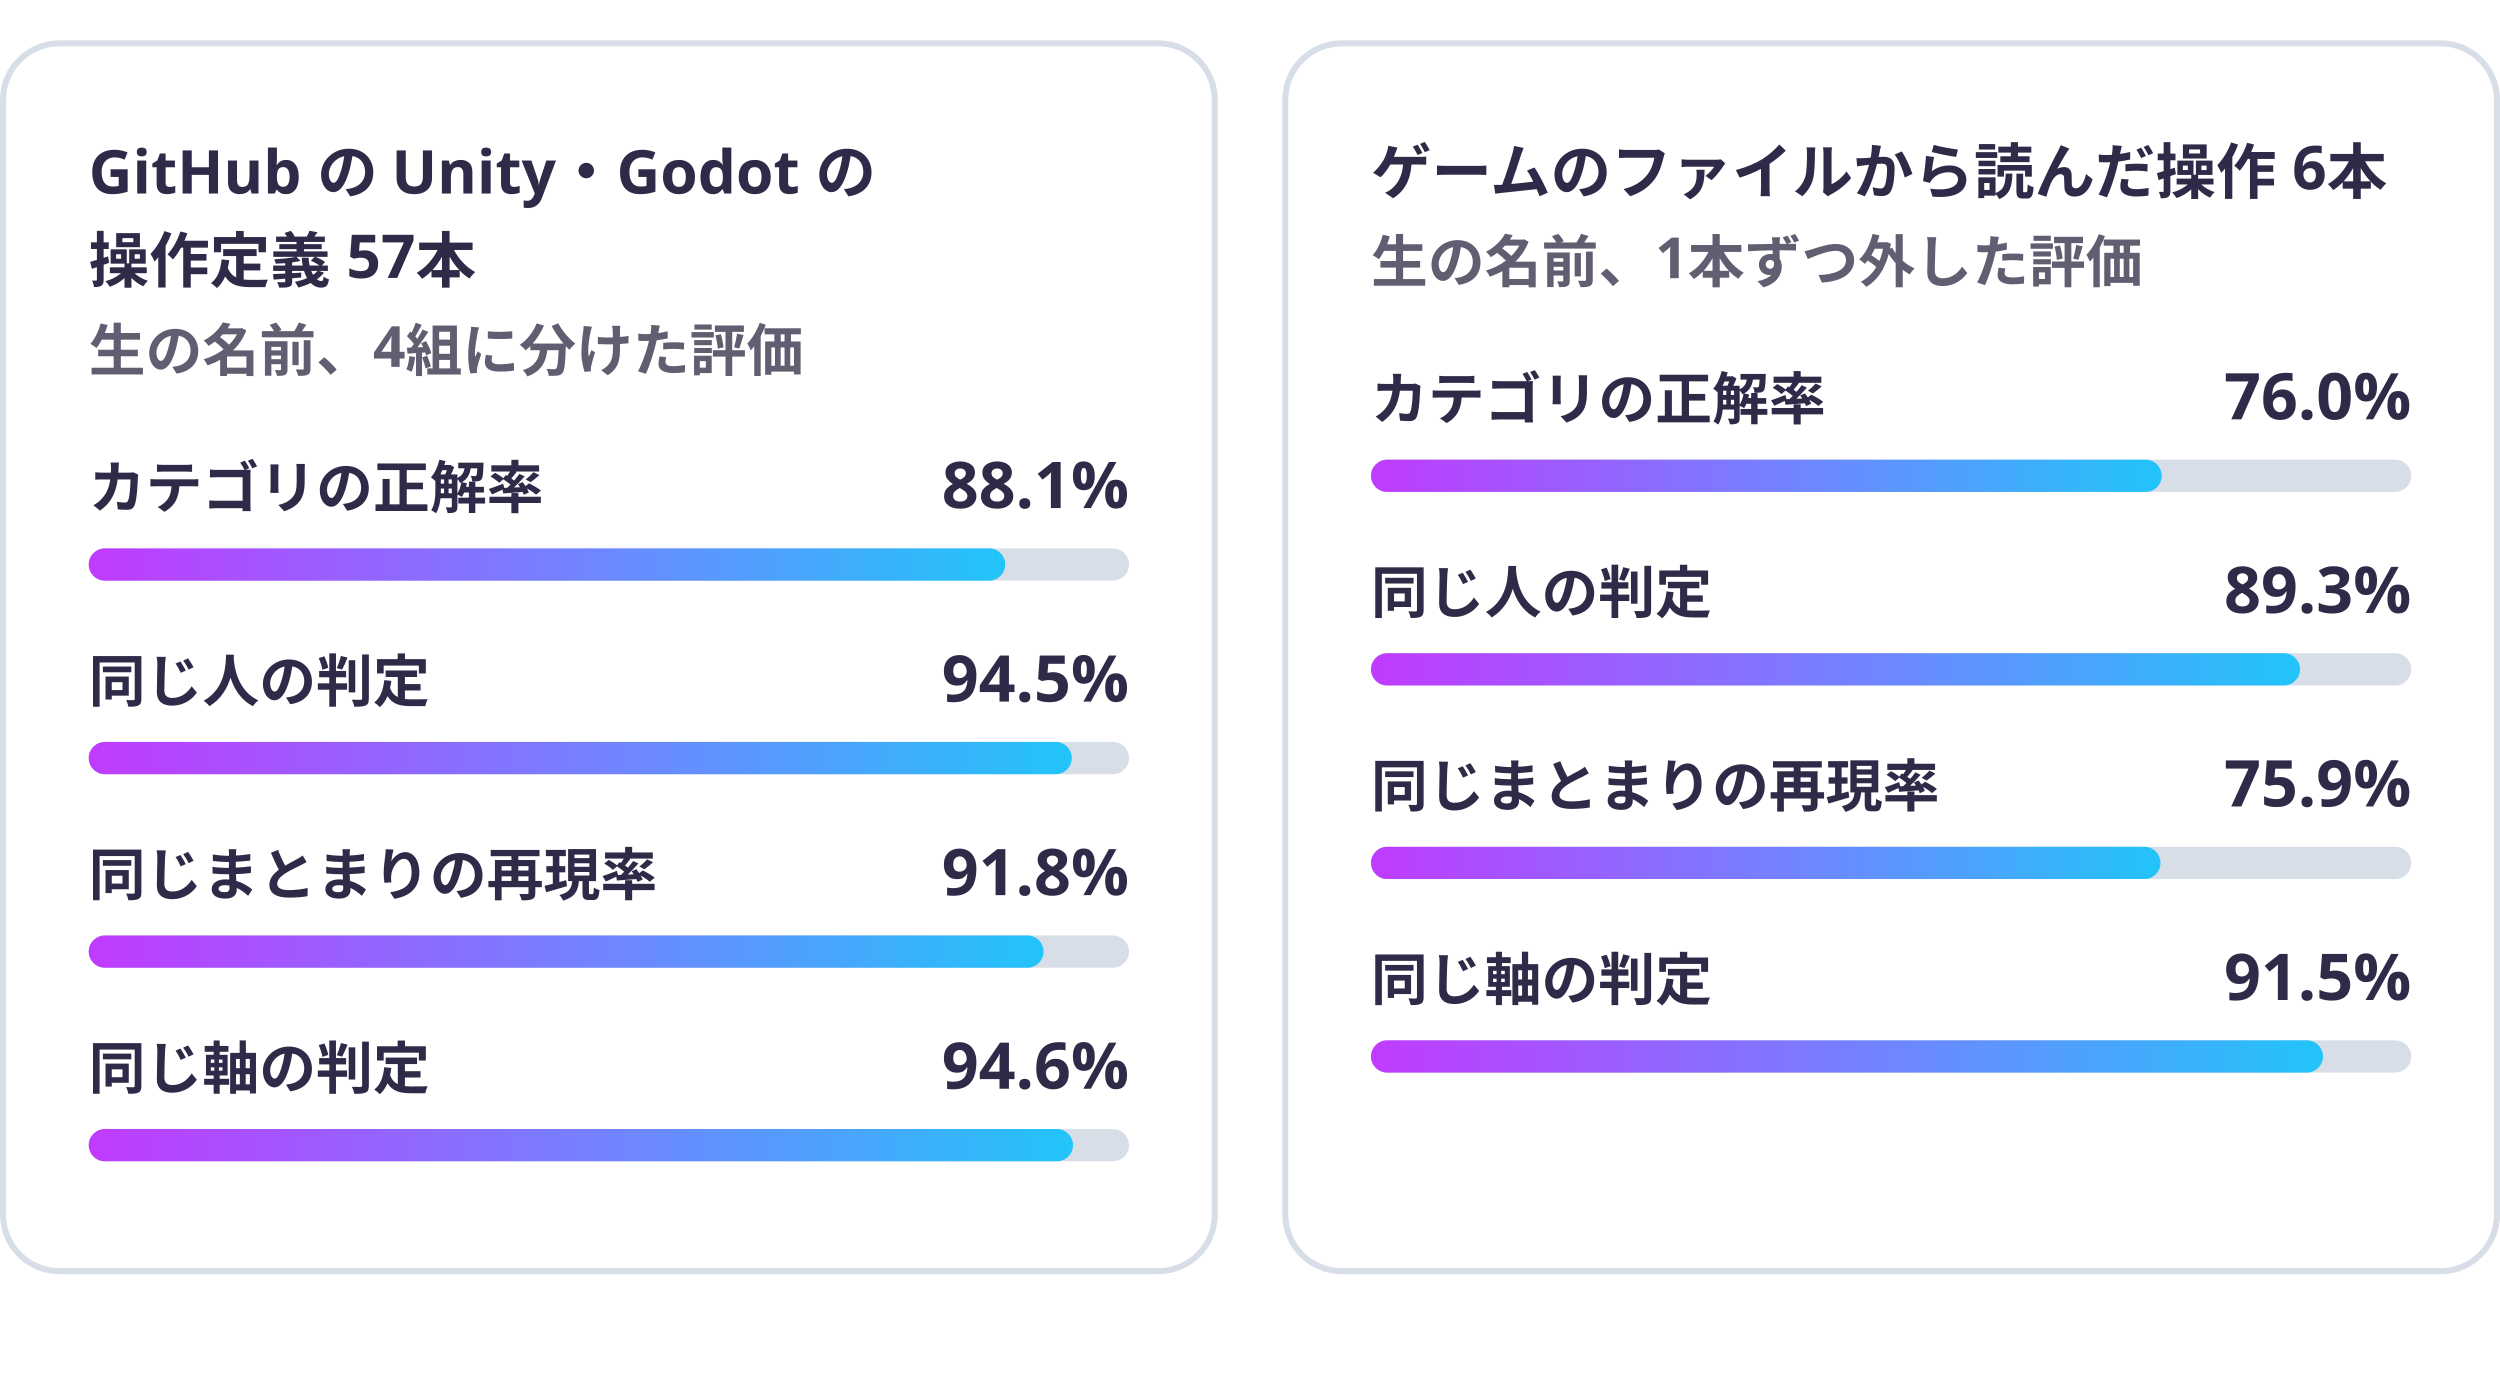
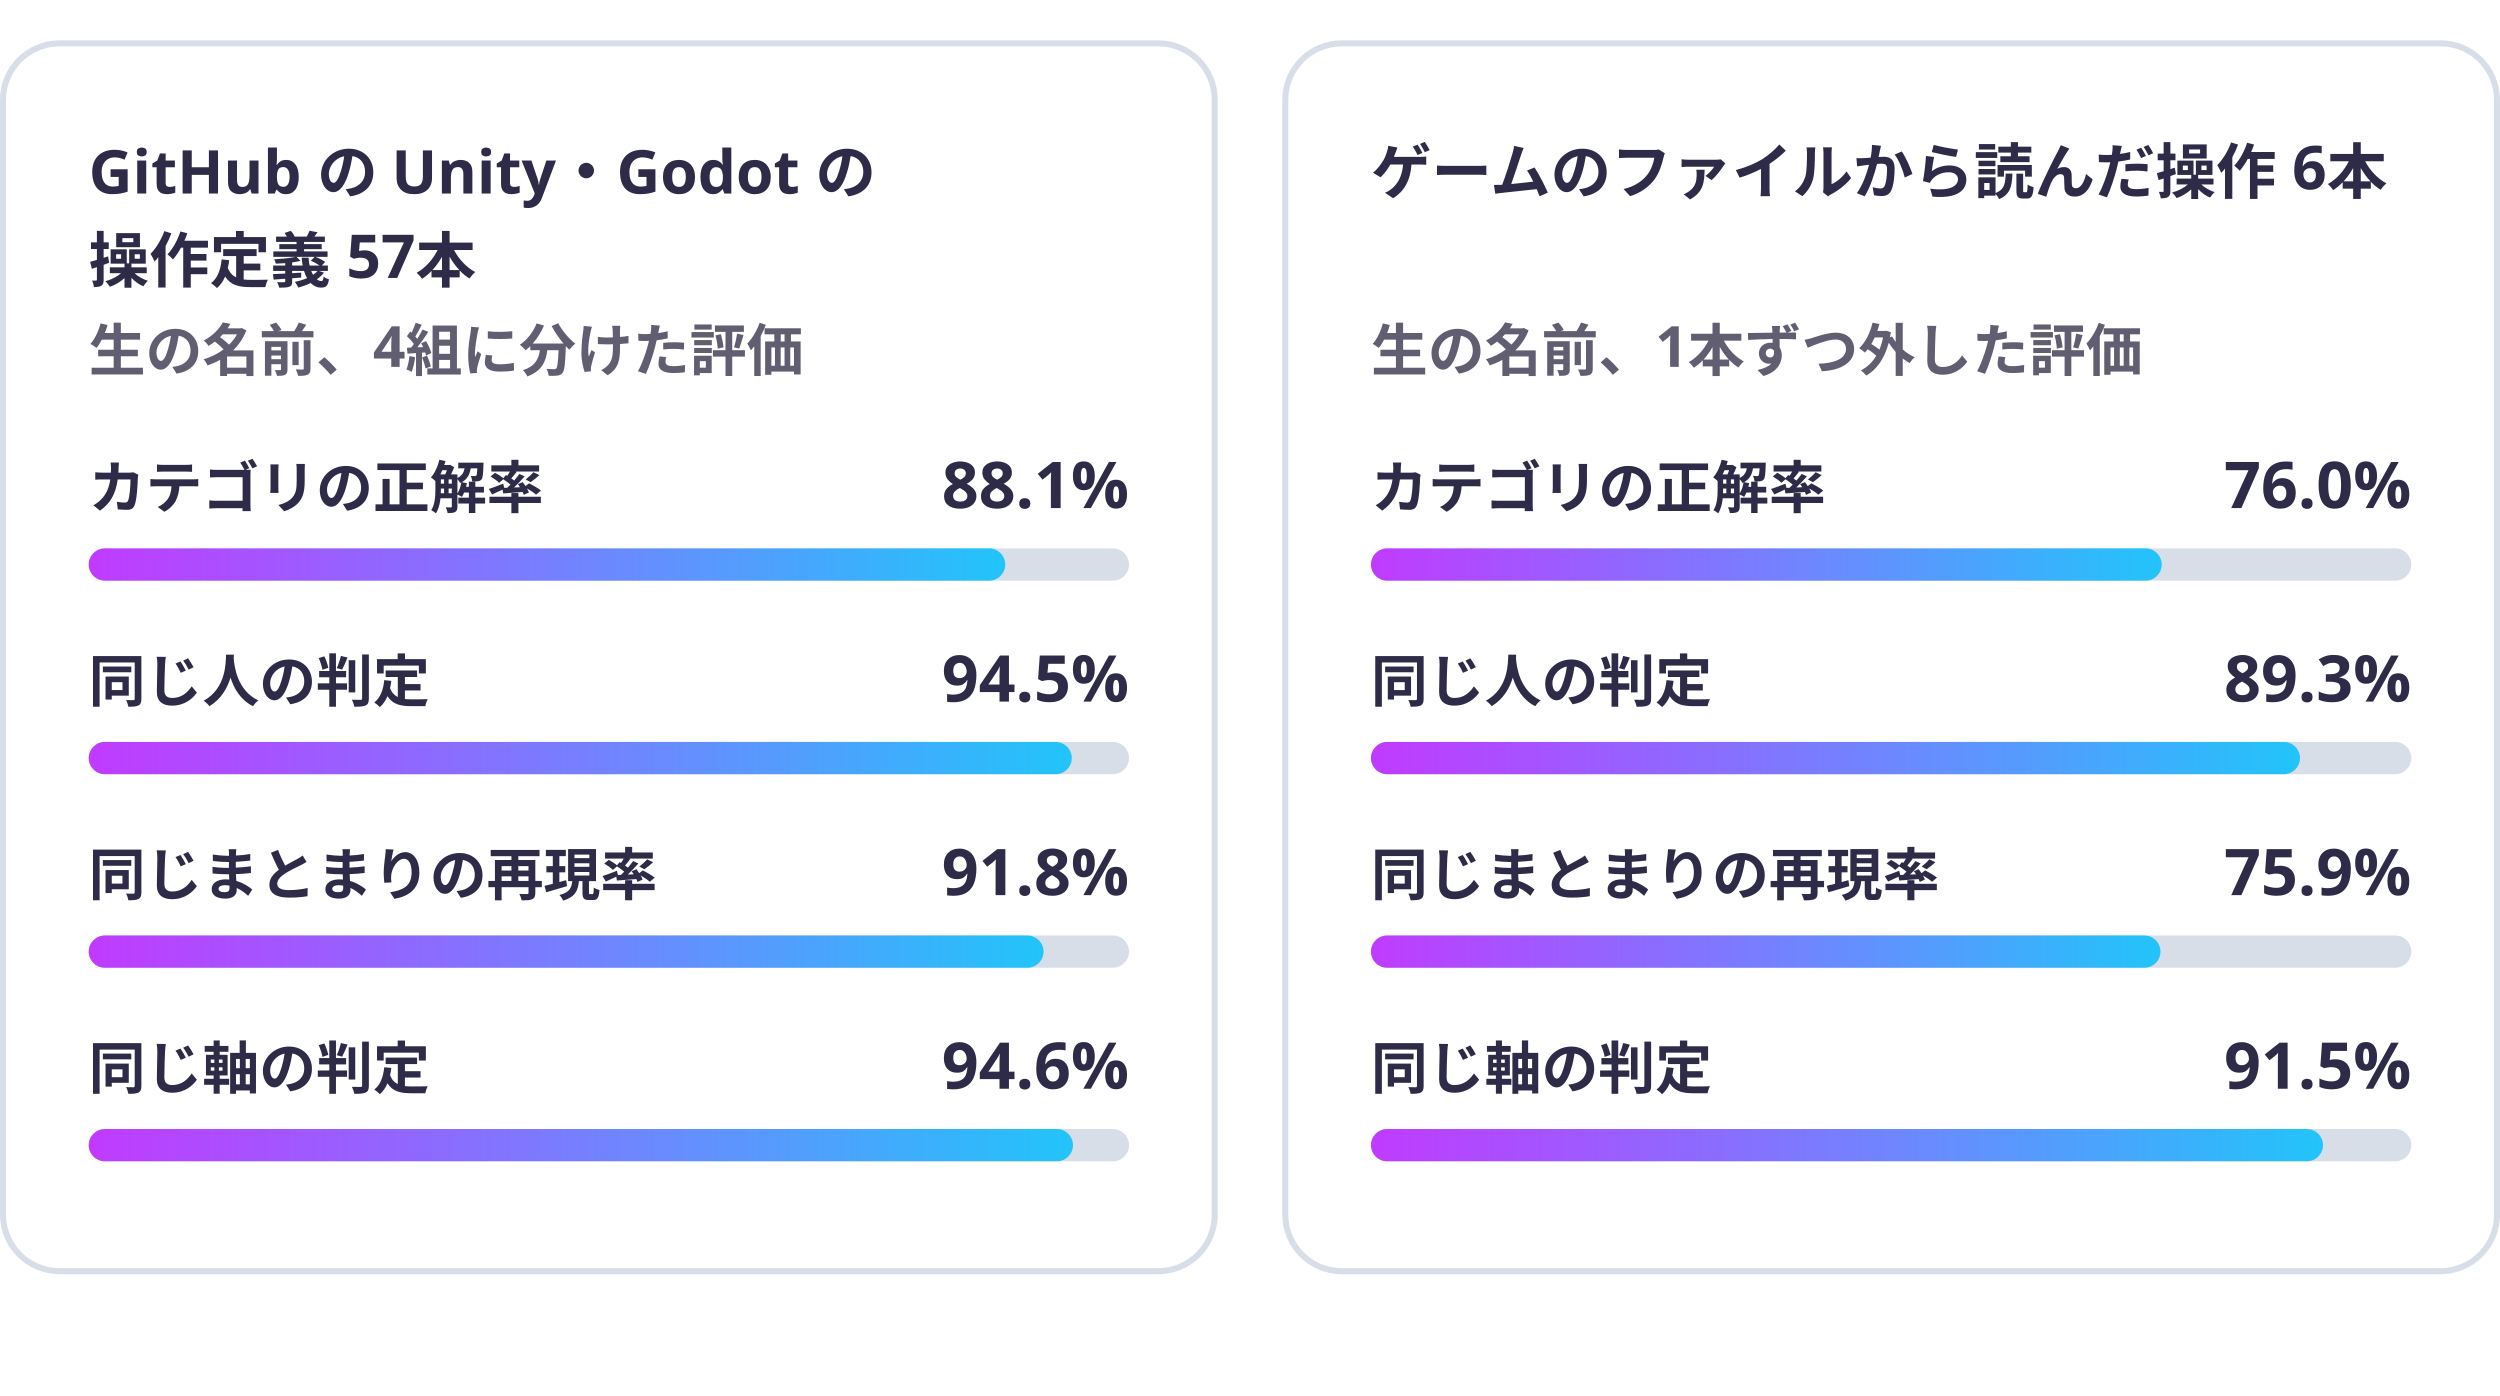
<svg xmlns="http://www.w3.org/2000/svg" viewBox="0 0 620 346" width="620" height="346" role="img">
  <defs>
    <filter id="glow" x="-30%" y="-30%" width="160%" height="160%">
      <feGaussianBlur stdDeviation="1.6" />
    </filter>
    <linearGradient id="brand" x1="0" y1="0" x2="1" y2="0">
      <stop offset="0" stop-color="#C03BFF" />
      <stop offset=".55" stop-color="#6F86FF" />
      <stop offset="1" stop-color="#22C4FA" />
    </linearGradient>
    <linearGradient id="bg" x1="0" y1="0" x2="1" y2="1">
      <stop offset="0" stop-color="#E8FAFF" />
      <stop offset="1" stop-color="#FFF5DC" />
    </linearGradient>
    <style>
.jp{font-family:'Hiragino Sans','Hiragino Kaku Gothic ProN','Yu Gothic UI','Yu Gothic','Meiryo','Noto Sans JP','Noto Sans CJK JP',sans-serif}
.disp{font-family:Impact,Haettenschweiler,'Anton','Arial Narrow Bold','Arial Black',sans-serif}
.gh{font-family:-apple-system,BlinkMacSystemFont,'Segoe UI','Noto Sans',Helvetica,Arial,sans-serif}
.rnd{font-family:RcRounded,'Hiragino Maru Gothic ProN','Yu Gothic UI','Noto Sans JP',sans-serif}
.hand{font-family:RcHand,'Hiragino Maru Gothic ProN','Yu Gothic UI','Noto Sans JP',sans-serif}
.mono{font-family:ui-monospace,SFMono-Regular,'Cascadia Mono',Consolas,'Liberation Mono',monospace}

@keyframes bob{0%,100%{transform:translateY(0)}50%{transform:translateY(-5px)}}
@keyframes blink{0%,90%,100%{transform:scaleY(1)}94%{transform:scaleY(.12)}}
@keyframes flow{to{stroke-dashoffset:-28}}
@keyframes pulse{0%,100%{opacity:.55}50%{opacity:1}}
.bob{animation:bob 2.6s ease-in-out infinite}
.eyes{transform-box:fill-box;transform-origin:center;animation:blink 4.8s infinite}
.flow{stroke-dasharray:6 8;animation:flow 1.1s linear infinite}
.pulse{animation:pulse 2.4s ease-in-out infinite}
@media (prefers-reduced-motion:reduce){.bob,.eyes,.flow,.pulse{animation:none}}
</style>
  </defs>
  <g transform="translate(0 10)">
    <rect x="0.75" y="0.75" width="300.5" height="304.5" rx="14" fill="none" stroke="#D8DEE8" stroke-width="1.5" />
    <g transform="translate(0.0 0)">
      <text x="22" y="38" class="gh" font-size="15" font-weight="700" fill="#2E2B48" text-anchor="start">GitHub の Unity・Godot の</text>
      <text x="22" y="60" class="gh" font-size="15" font-weight="700" fill="#2E2B48" text-anchor="start">操作定義 57本</text>
      <text x="22" y="82" class="gh" font-size="14.1" font-weight="600" fill="#625E72" text-anchor="start">生の名前、4組に分けた評価</text>
      <text x="22" y="116" class="gh" font-size="14.1" font-weight="600" fill="#2E2B48" text-anchor="start">カテゴリの正解率</text>
      <text x="280.0" y="116" class="gh" font-size="16" font-weight="700" fill="#2E2B48" text-anchor="end">88.1%</text>
      <rect x="22" y="126" width="258.0" height="8" rx="4.0" fill="#D8DEE8" />
      <rect x="22" y="126" width="227.3" height="8" rx="4.0" fill="url(#brand)" />
      <text x="22" y="164" class="gh" font-size="14.1" font-weight="600" fill="#2E2B48" text-anchor="start">同じ人の判定</text>
      <text x="280.0" y="164" class="gh" font-size="16" font-weight="700" fill="#2E2B48" text-anchor="end">94.5%</text>
      <rect x="22" y="174" width="258.0" height="8" rx="4.0" fill="#D8DEE8" />
      <rect x="22" y="174" width="243.8" height="8" rx="4.0" fill="url(#brand)" />
      <text x="22" y="212" class="gh" font-size="14.1" font-weight="600" fill="#2E2B48" text-anchor="start">同じまとまりの再現率</text>
      <text x="280.0" y="212" class="gh" font-size="16" font-weight="700" fill="#2E2B48" text-anchor="end">91.8%</text>
      <rect x="22" y="222" width="258.0" height="8" rx="4.0" fill="#D8DEE8" />
      <rect x="22" y="222" width="236.8" height="8" rx="4.0" fill="url(#brand)" />
      <text x="22" y="260" class="gh" font-size="14.1" font-weight="600" fill="#2E2B48" text-anchor="start">同じ軸の判定</text>
      <text x="280.0" y="260" class="gh" font-size="16" font-weight="700" fill="#2E2B48" text-anchor="end">94.6%</text>
      <rect x="22" y="270" width="258.0" height="8" rx="4.0" fill="#D8DEE8" />
      <rect x="22" y="270" width="244.1" height="8" rx="4.0" fill="url(#brand)" />
    </g>
    <rect x="318.75" y="0.75" width="300.5" height="304.5" rx="14" fill="none" stroke="#D8DEE8" stroke-width="1.5" />
    <g transform="translate(318.0 0)">
      <text x="22" y="38" class="gh" font-size="15" font-weight="700" fill="#2E2B48" text-anchor="start">ゲームのファイルから読んだ操作 6本</text>
-       <text x="22" y="60" class="gh" font-size="14.1" font-weight="600" fill="#625E72" text-anchor="start">生の名前、1本ずつ外した評価</text>
-       <text x="22" y="94" class="gh" font-size="14.1" font-weight="600" fill="#2E2B48" text-anchor="start">カテゴリの正解率</text>
-       <text x="280.0" y="94" class="gh" font-size="16" font-weight="700" fill="#2E2B48" text-anchor="end">76.0%</text>
-       <rect x="22" y="104" width="258.0" height="8" rx="4.0" fill="#D8DEE8" />
-       <rect x="22" y="104" width="196.1" height="8" rx="4.0" fill="url(#brand)" />
-       <text x="22" y="142" class="gh" font-size="14.1" font-weight="600" fill="#2E2B48" text-anchor="start">同じ人の判定</text>
-       <text x="280.0" y="142" class="gh" font-size="16" font-weight="700" fill="#2E2B48" text-anchor="end">89.3%</text>
-       <rect x="22" y="152" width="258.0" height="8" rx="4.0" fill="#D8DEE8" />
-       <rect x="22" y="152" width="230.4" height="8" rx="4.0" fill="url(#brand)" />
-       <text x="22" y="190" class="gh" font-size="14.1" font-weight="600" fill="#2E2B48" text-anchor="start">同じまとまりの再現率</text>
-       <text x="280.0" y="190" class="gh" font-size="16" font-weight="700" fill="#2E2B48" text-anchor="end">75.9%</text>
-       <rect x="22" y="200" width="258.0" height="8" rx="4.0" fill="#D8DEE8" />
-       <rect x="22" y="200" width="195.8" height="8" rx="4.0" fill="url(#brand)" />
-       <text x="22" y="238" class="gh" font-size="14.1" font-weight="600" fill="#2E2B48" text-anchor="start">同じ軸の判定</text>
-       <text x="280.0" y="238" class="gh" font-size="16" font-weight="700" fill="#2E2B48" text-anchor="end">91.5%</text>
-       <rect x="22" y="248" width="258.0" height="8" rx="4.0" fill="#D8DEE8" />
-       <rect x="22" y="248" width="236.1" height="8" rx="4.0" fill="url(#brand)" />
+       <text x="22" y="82" class="gh" font-size="14.1" font-weight="600" fill="#625E72" text-anchor="start">生の名前、1本ずつ外した評価</text>
+       <text x="22" y="116" class="gh" font-size="14.1" font-weight="600" fill="#2E2B48" text-anchor="start">カテゴリの正解率</text>
+       <text x="280.0" y="116" class="gh" font-size="16" font-weight="700" fill="#2E2B48" text-anchor="end">76.0%</text>
+       <rect x="22" y="126" width="258.0" height="8" rx="4.0" fill="#D8DEE8" />
+       <rect x="22" y="126" width="196.1" height="8" rx="4.0" fill="url(#brand)" />
+       <text x="22" y="164" class="gh" font-size="14.1" font-weight="600" fill="#2E2B48" text-anchor="start">同じ人の判定</text>
+       <text x="280.0" y="164" class="gh" font-size="16" font-weight="700" fill="#2E2B48" text-anchor="end">89.3%</text>
+       <rect x="22" y="174" width="258.0" height="8" rx="4.0" fill="#D8DEE8" />
+       <rect x="22" y="174" width="230.4" height="8" rx="4.0" fill="url(#brand)" />
+       <text x="22" y="212" class="gh" font-size="14.1" font-weight="600" fill="#2E2B48" text-anchor="start">同じまとまりの再現率</text>
+       <text x="280.0" y="212" class="gh" font-size="16" font-weight="700" fill="#2E2B48" text-anchor="end">75.9%</text>
+       <rect x="22" y="222" width="258.0" height="8" rx="4.0" fill="#D8DEE8" />
+       <rect x="22" y="222" width="195.8" height="8" rx="4.0" fill="url(#brand)" />
+       <text x="22" y="260" class="gh" font-size="14.1" font-weight="600" fill="#2E2B48" text-anchor="start">同じ軸の判定</text>
+       <text x="280.0" y="260" class="gh" font-size="16" font-weight="700" fill="#2E2B48" text-anchor="end">91.5%</text>
+       <rect x="22" y="270" width="258.0" height="8" rx="4.0" fill="#D8DEE8" />
+       <rect x="22" y="270" width="236.1" height="8" rx="4.0" fill="url(#brand)" />
    </g>
  </g>
</svg>
